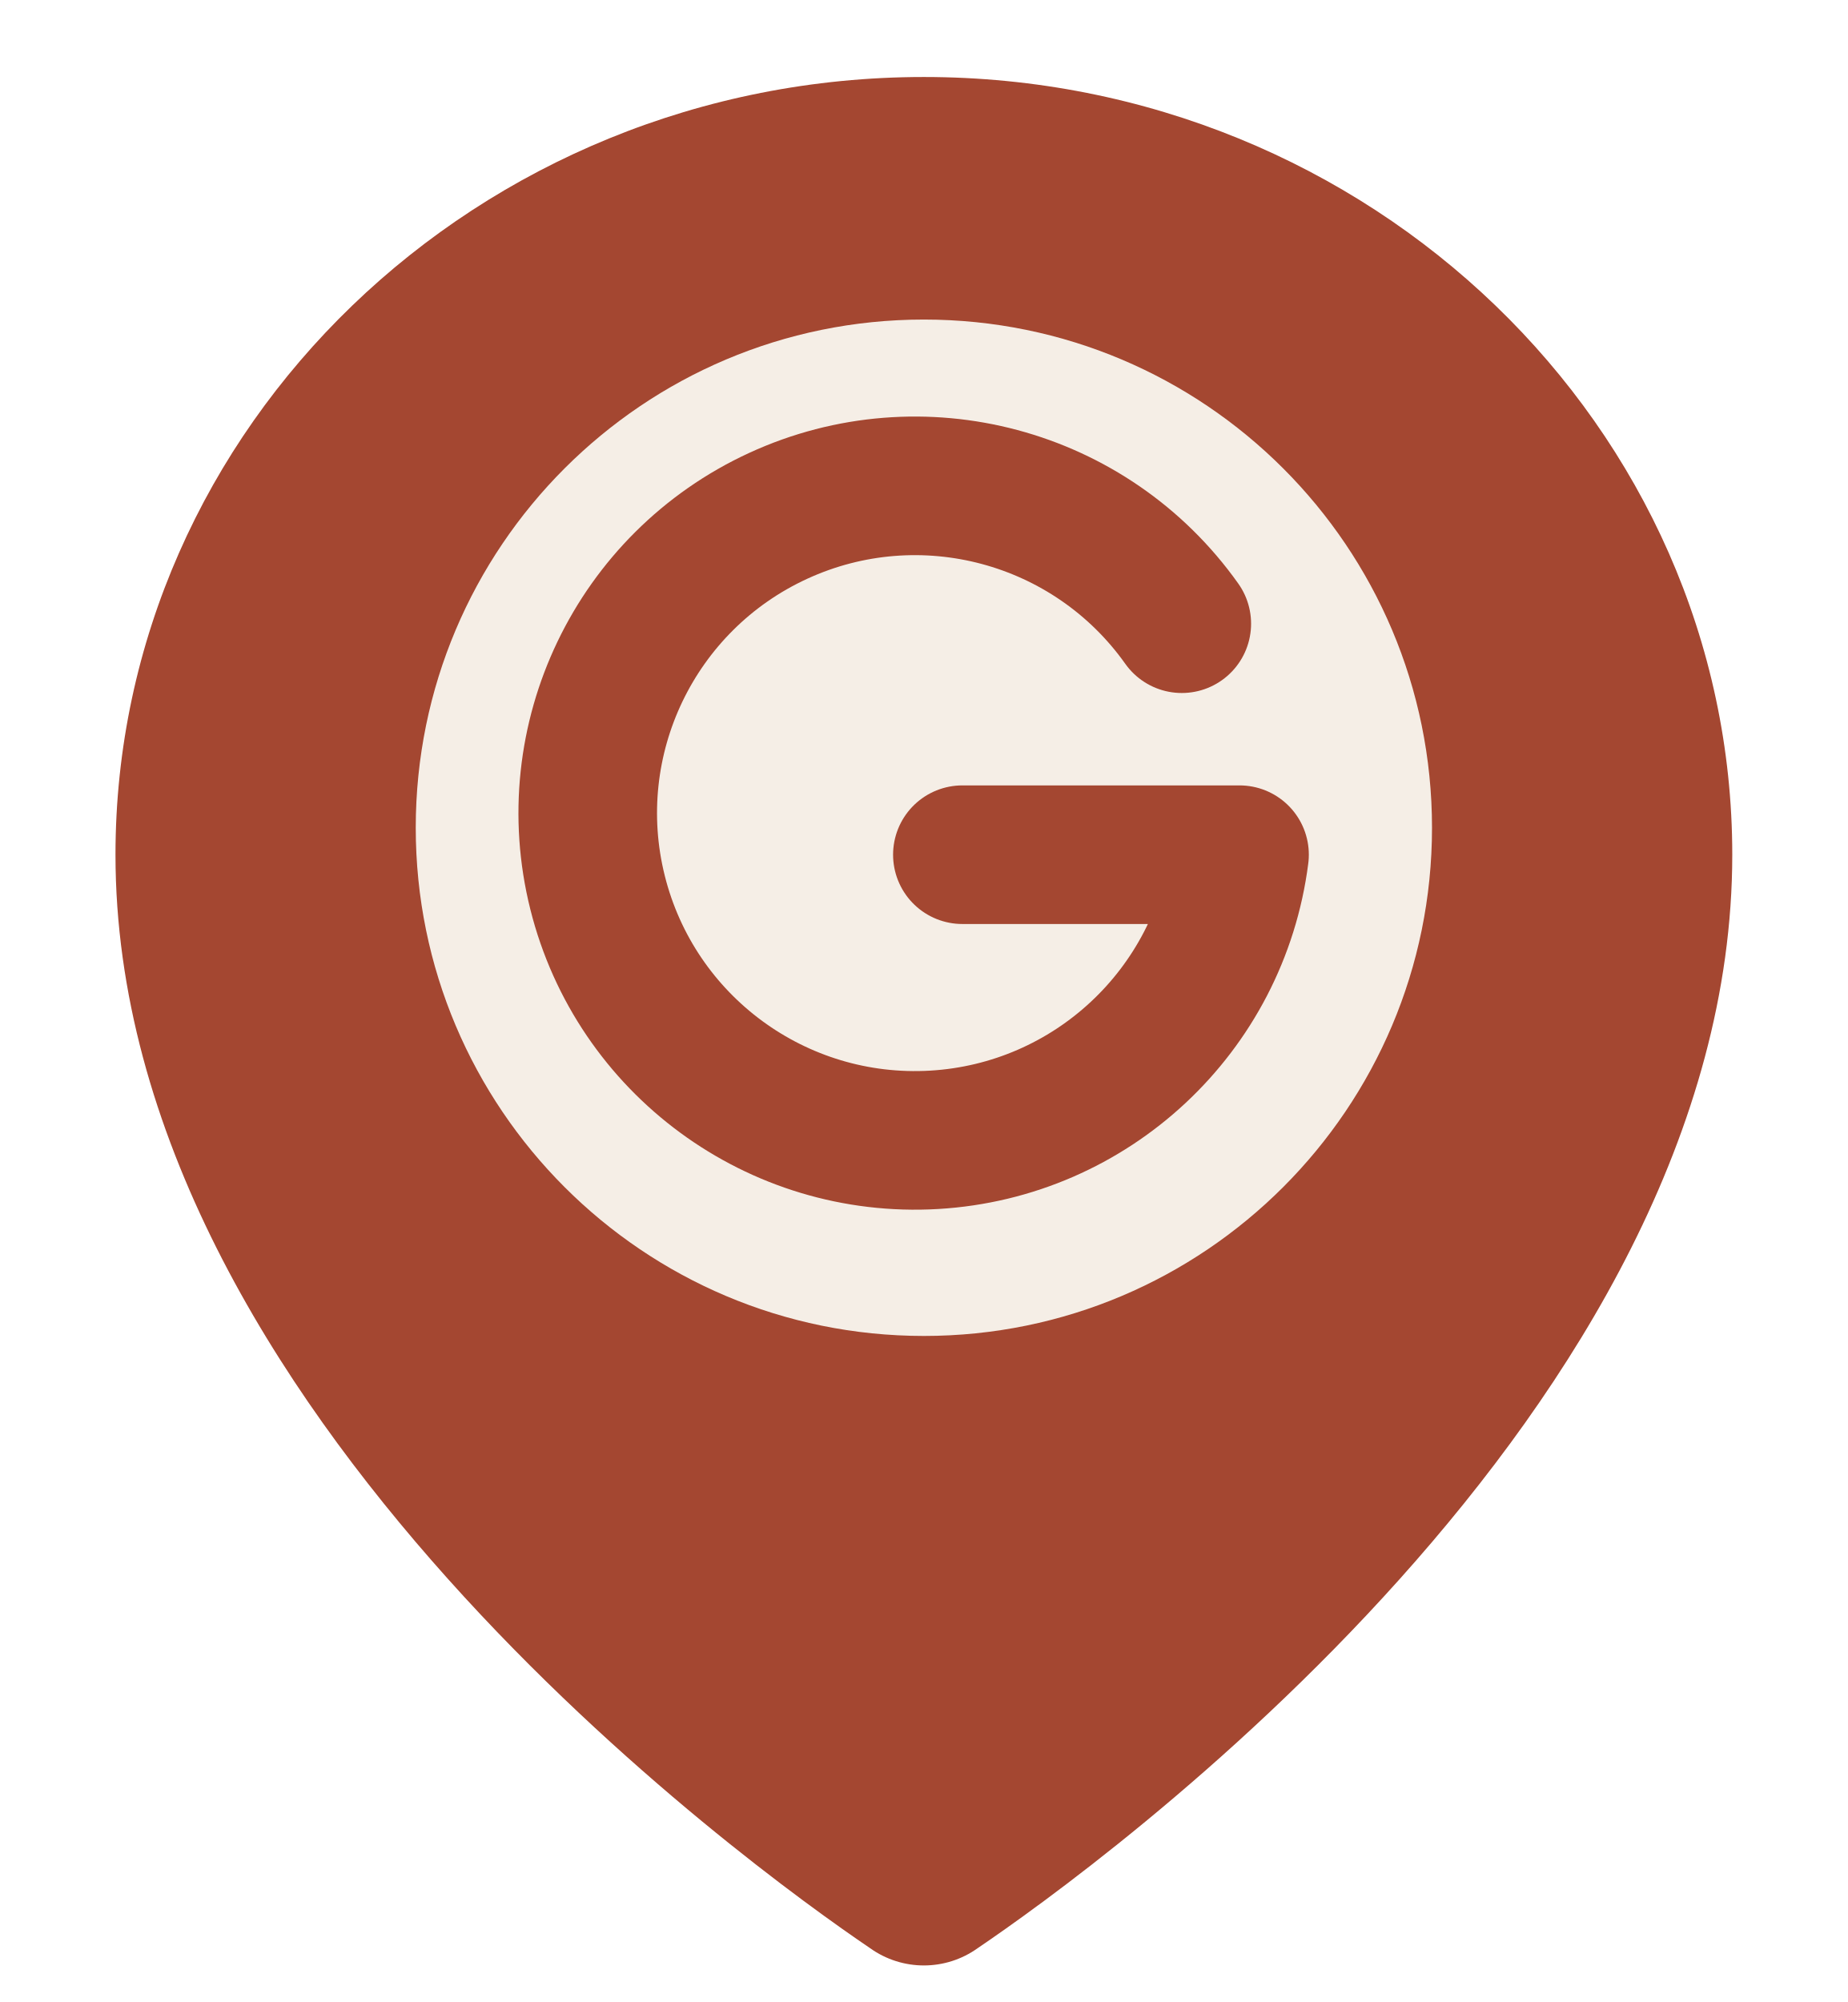
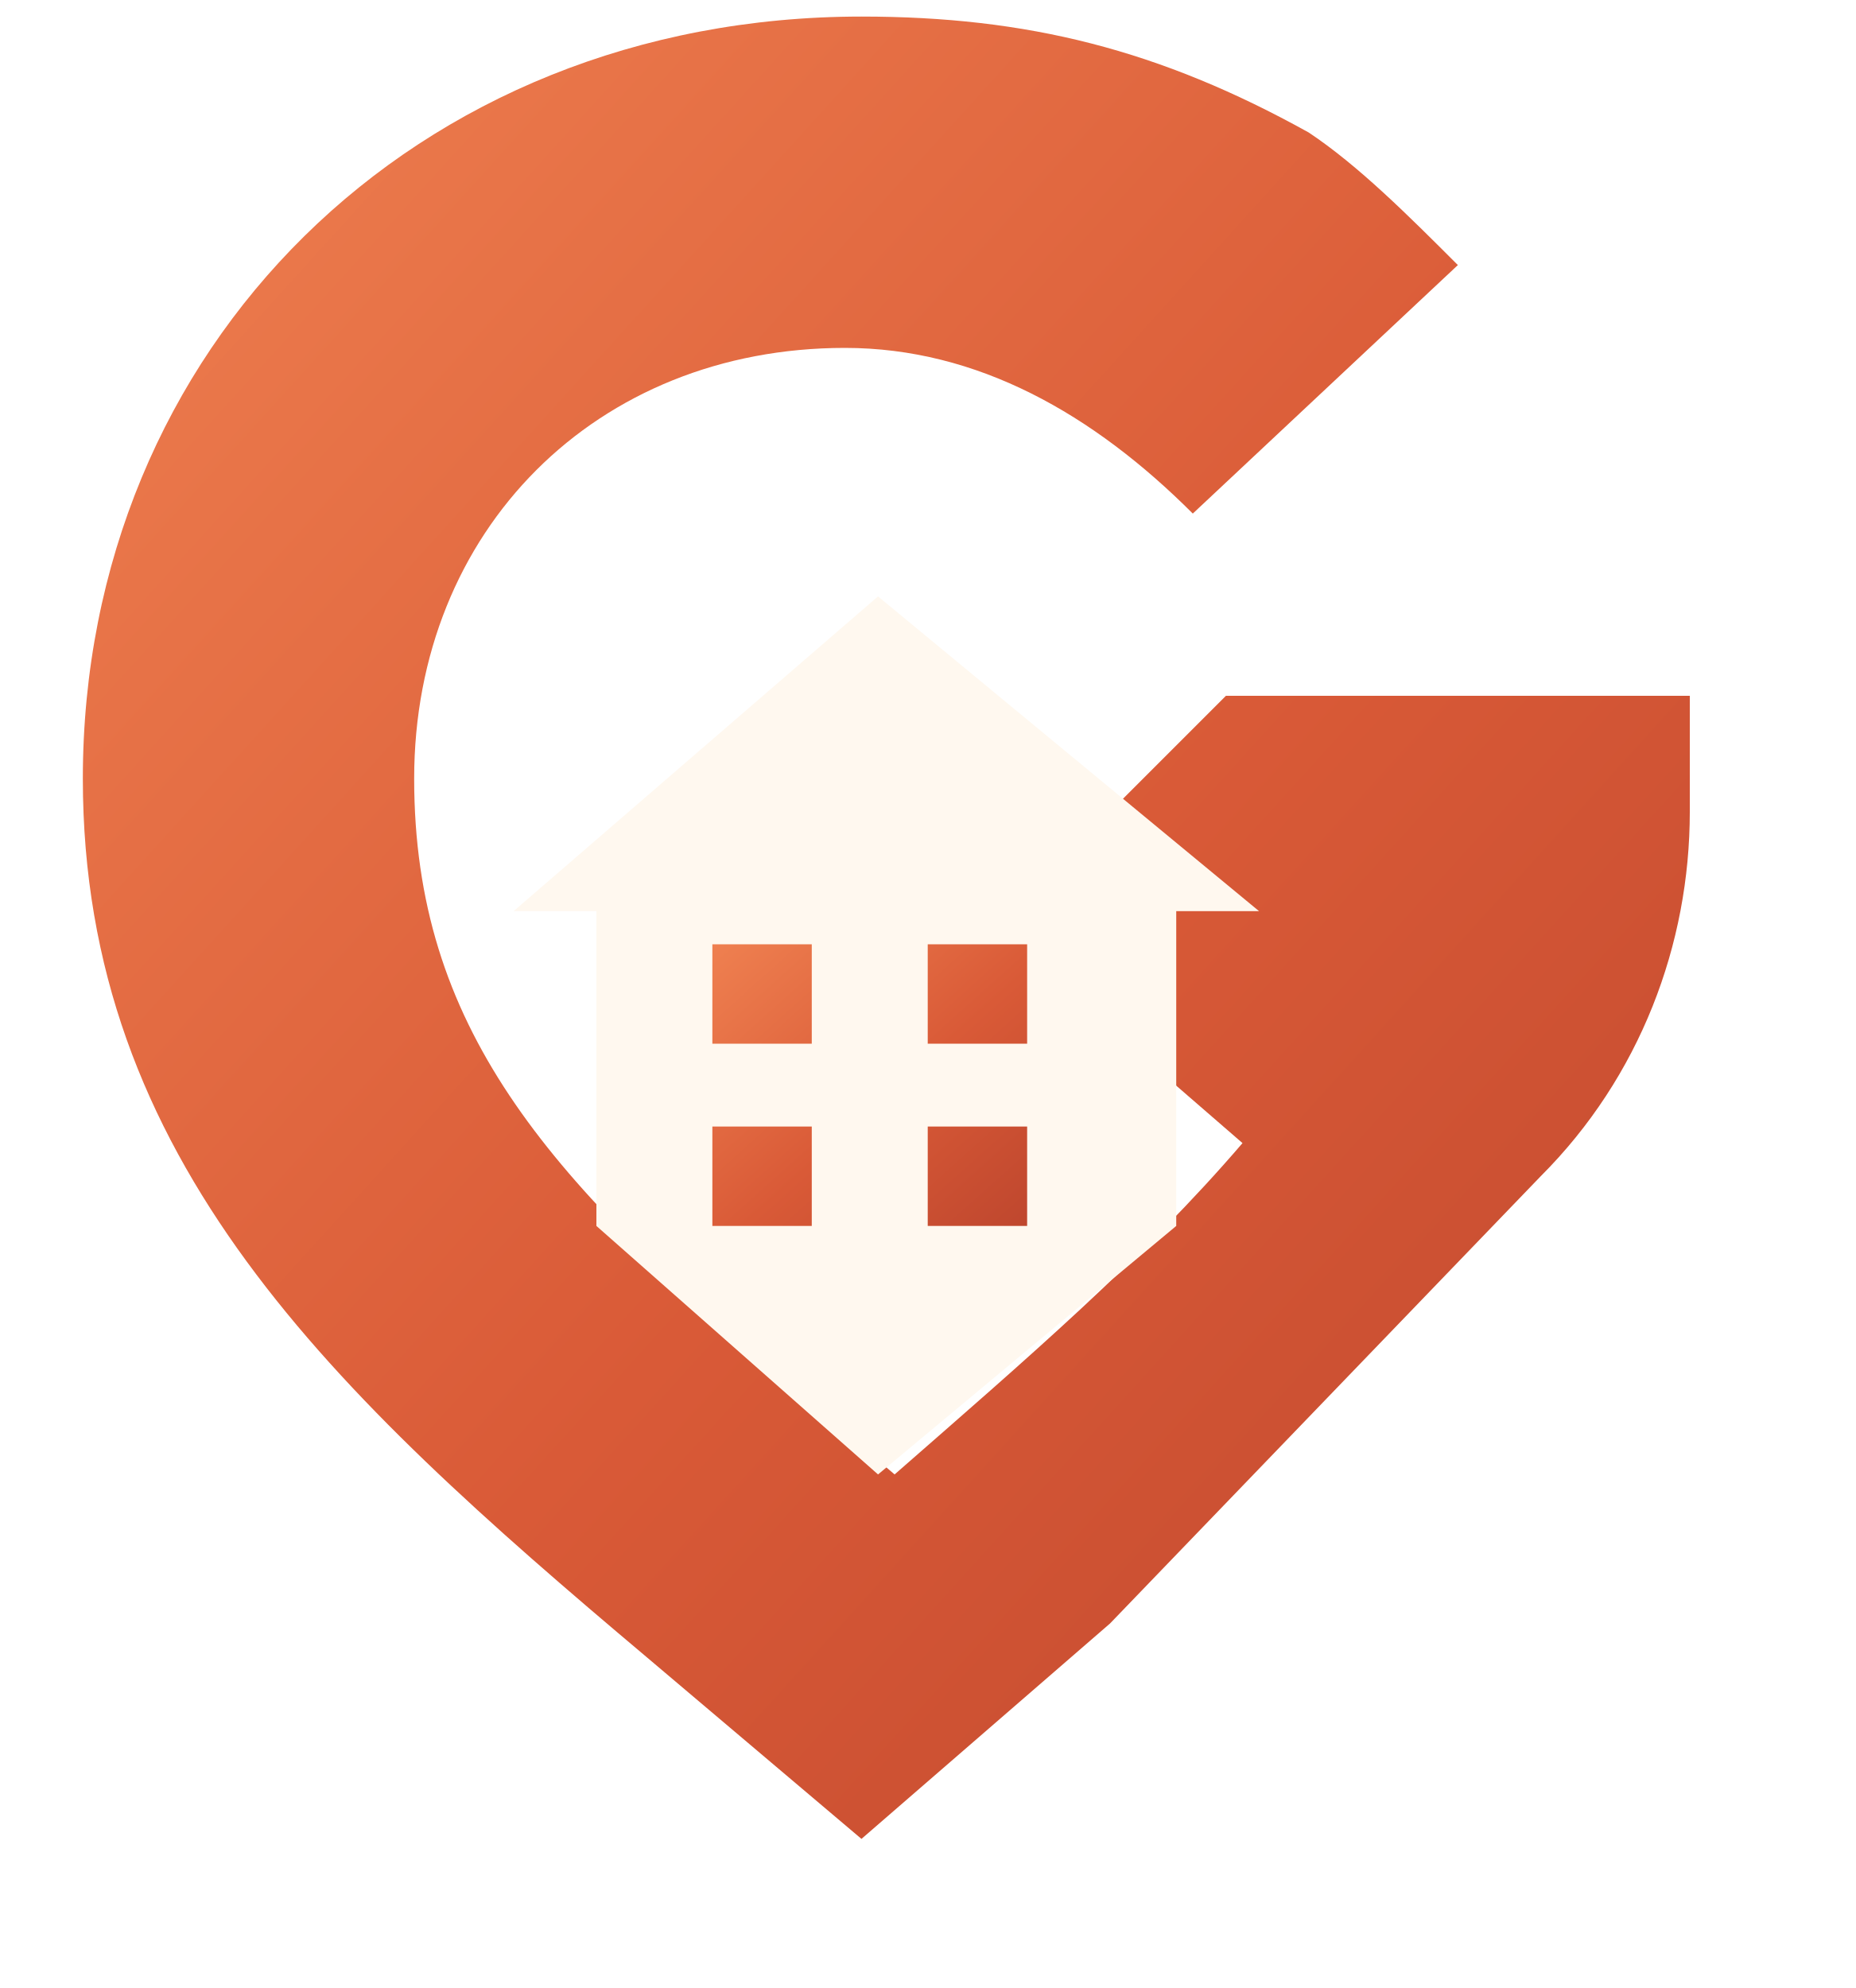
- <svg xmlns="http://www.w3.org/2000/svg" viewBox="0 0 48 52" role="img" aria-labelledby="title">
-   <path fill="#a44731" d="M24 2C12.4 2 3 11.1 3 22.2c0 14.4 16.5 26.3 19.6 28.4a2.4 2.4 0 0 0 2.8 0C28.5 48.5 45 36.6 45 22.2 45 11.1 35.6 2 24 2Z" />
-   <circle cx="24" cy="21.5" r="13.2" fill="#f5eee6" />
-   <path d="M30.7 16.2a8.5 8.5 0 1 0 1.5 6H25" fill="none" stroke="#a44731" stroke-linecap="round" stroke-linejoin="round" stroke-width="3.6" />
+ <svg xmlns="http://www.w3.org/2000/svg" viewBox="0 0 112 120" role="img" aria-labelledby="title">
+   <defs>
+     <linearGradient id="terracotta" x1="0" y1="0" x2="1" y2="1">
+       <stop offset="0" stop-color="#ef8050" />
+       <stop offset="0.55" stop-color="#d95a37" />
+       <stop offset="1" stop-color="#bf472e" />
+     </linearGradient>
+   </defs>
+   <path fill="url(#terracotta)" d="M79 8C70 3 62 1 52 1 25 1 5 21 5 47c0 23 15 37 34 53l13 11 15-13 26-27c6-6 9-14 9-22v-7H74L60 56l15 13c-6 7-13 13-21 20l-7-6C33 71 25 62 25 47c0-15 11-26 26-26 8 0 15 4 21 10l16-15c-3-3-6-6-9-8Z" />
+   <path fill="#fff8ef" d="m31 55 22-19 23 19h-5v19L53 89 36 74V55h-5Z" />
+   <path fill="url(#terracotta)" d="M43 57h6v6h-6zm13 0h6v6h-6zM43 68h6v6h-6zm13 0h6v6h-6z" />
</svg>
